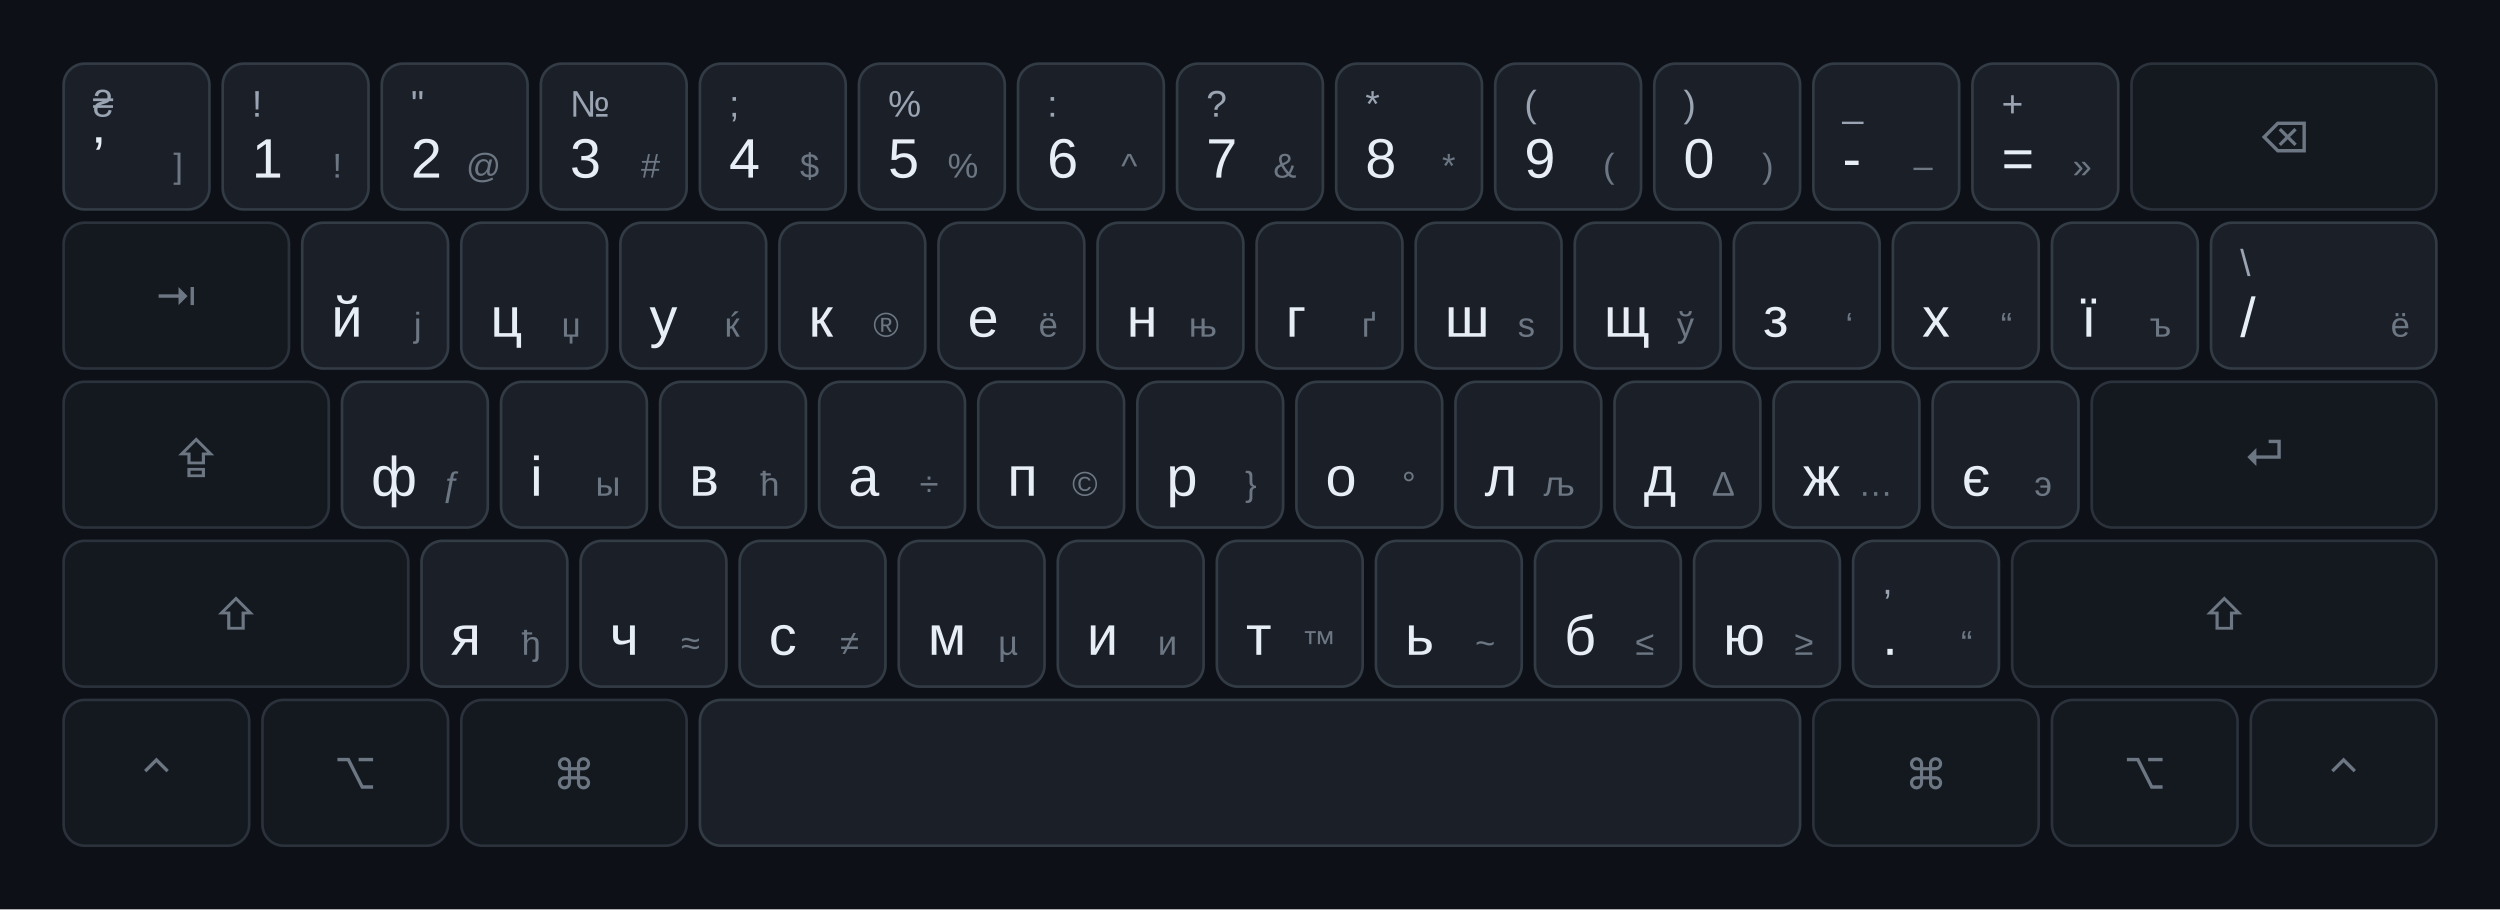
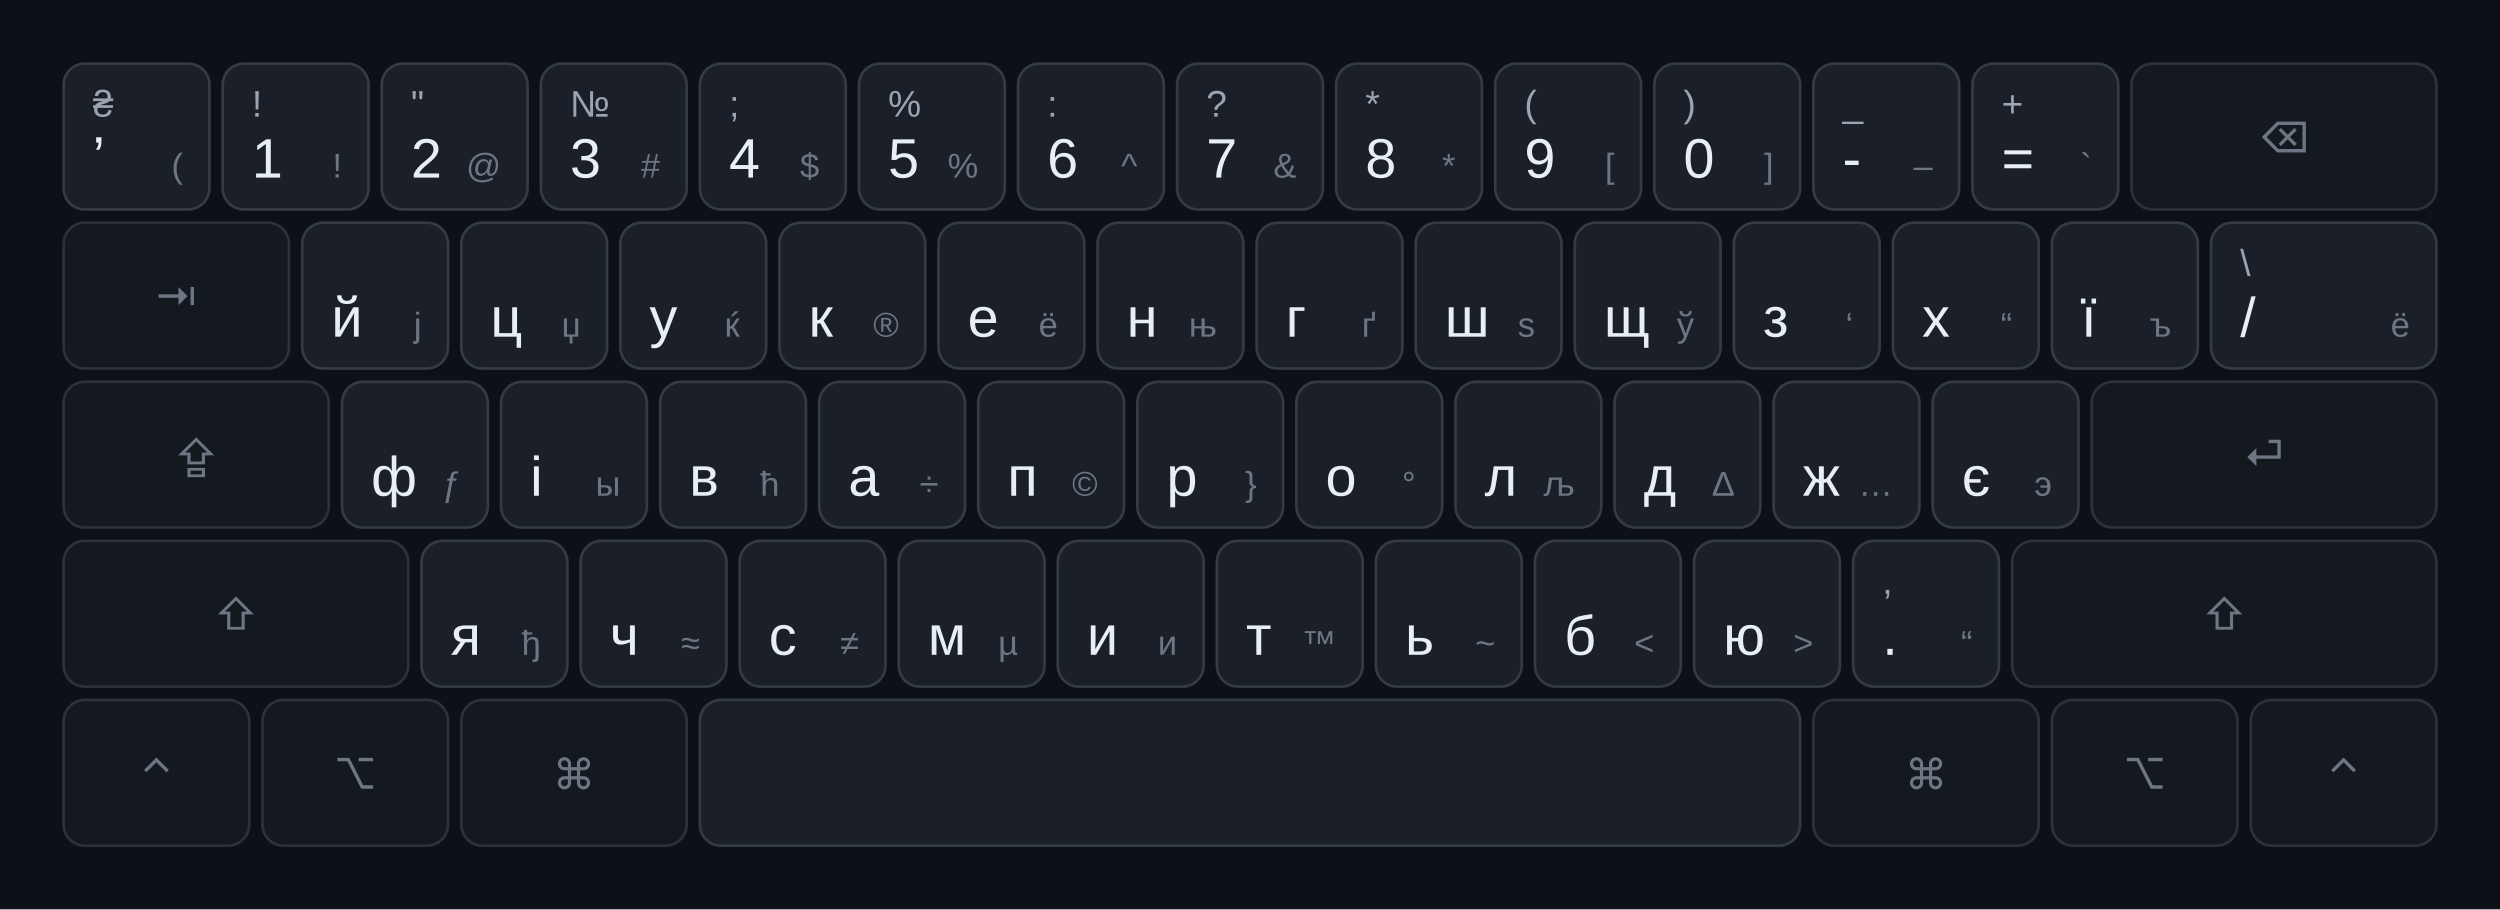
<svg xmlns="http://www.w3.org/2000/svg" width="943" height="343" viewBox="0 0 943 343" font-family="ui-sans-serif, -apple-system, BlinkMacSystemFont, 'SF Pro Text', 'Helvetica Neue', 'Segoe UI', Arial, sans-serif" role="img" aria-label="Ukrainian - Mac PC keyboard diagram: each key shows its unmodified character, its shifted character where it differs, and its option character.">
  <rect width="943" height="343" fill="#0d1117" />
  <rect x="24" y="24" width="55" height="55" rx="8" fill="#1b2028" stroke="#333b45" stroke-width="1" />
  <text x="35" y="67" font-size="21" fill="#e8eef5" text-anchor="start">ʼ</text>
  <text x="35" y="44" font-size="14" fill="#9aa4b2" text-anchor="start">₴</text>
-   <text x="69" y="67" font-size="13" fill="#6d7784" text-anchor="end">]</text>
+   <text x="69" y="67" font-size="13" fill="#6d7784" text-anchor="end">(</text>
  <rect x="84" y="24" width="55" height="55" rx="8" fill="#1b2028" stroke="#333b45" stroke-width="1" />
  <text x="95" y="67" font-size="21" fill="#e8eef5" text-anchor="start">1</text>
  <text x="95" y="44" font-size="14" fill="#9aa4b2" text-anchor="start">!</text>
  <text x="129" y="67" font-size="13" fill="#6d7784" text-anchor="end">!</text>
  <rect x="144" y="24" width="55" height="55" rx="8" fill="#1b2028" stroke="#333b45" stroke-width="1" />
  <text x="155" y="67" font-size="21" fill="#e8eef5" text-anchor="start">2</text>
  <text x="155" y="44" font-size="14" fill="#9aa4b2" text-anchor="start">"</text>
  <text x="189" y="67" font-size="13" fill="#6d7784" text-anchor="end">@</text>
  <rect x="204" y="24" width="55" height="55" rx="8" fill="#1b2028" stroke="#333b45" stroke-width="1" />
  <text x="215" y="67" font-size="21" fill="#e8eef5" text-anchor="start">3</text>
  <text x="215" y="44" font-size="14" fill="#9aa4b2" text-anchor="start">№</text>
  <text x="249" y="67" font-size="13" fill="#6d7784" text-anchor="end">#</text>
  <rect x="264" y="24" width="55" height="55" rx="8" fill="#1b2028" stroke="#333b45" stroke-width="1" />
  <text x="275" y="67" font-size="21" fill="#e8eef5" text-anchor="start">4</text>
  <text x="275" y="44" font-size="14" fill="#9aa4b2" text-anchor="start">;</text>
  <text x="309" y="67" font-size="13" fill="#6d7784" text-anchor="end">$</text>
  <rect x="324" y="24" width="55" height="55" rx="8" fill="#1b2028" stroke="#333b45" stroke-width="1" />
  <text x="335" y="67" font-size="21" fill="#e8eef5" text-anchor="start">5</text>
  <text x="335" y="44" font-size="14" fill="#9aa4b2" text-anchor="start">%</text>
  <text x="369" y="67" font-size="13" fill="#6d7784" text-anchor="end">%</text>
  <rect x="384" y="24" width="55" height="55" rx="8" fill="#1b2028" stroke="#333b45" stroke-width="1" />
  <text x="395" y="67" font-size="21" fill="#e8eef5" text-anchor="start">6</text>
  <text x="395" y="44" font-size="14" fill="#9aa4b2" text-anchor="start">:</text>
  <text x="429" y="67" font-size="13" fill="#6d7784" text-anchor="end">^</text>
  <rect x="444" y="24" width="55" height="55" rx="8" fill="#1b2028" stroke="#333b45" stroke-width="1" />
  <text x="455" y="67" font-size="21" fill="#e8eef5" text-anchor="start">7</text>
  <text x="455" y="44" font-size="14" fill="#9aa4b2" text-anchor="start">?</text>
  <text x="489" y="67" font-size="13" fill="#6d7784" text-anchor="end">&amp;</text>
  <rect x="504" y="24" width="55" height="55" rx="8" fill="#1b2028" stroke="#333b45" stroke-width="1" />
  <text x="515" y="67" font-size="21" fill="#e8eef5" text-anchor="start">8</text>
  <text x="515" y="44" font-size="14" fill="#9aa4b2" text-anchor="start">*</text>
  <text x="549" y="67" font-size="13" fill="#6d7784" text-anchor="end">*</text>
  <rect x="564" y="24" width="55" height="55" rx="8" fill="#1b2028" stroke="#333b45" stroke-width="1" />
  <text x="575" y="67" font-size="21" fill="#e8eef5" text-anchor="start">9</text>
  <text x="575" y="44" font-size="14" fill="#9aa4b2" text-anchor="start">(</text>
-   <text x="609" y="67" font-size="13" fill="#6d7784" text-anchor="end">(</text>
+   <text x="609" y="67" font-size="13" fill="#6d7784" text-anchor="end">[</text>
  <rect x="624" y="24" width="55" height="55" rx="8" fill="#1b2028" stroke="#333b45" stroke-width="1" />
  <text x="635" y="67" font-size="21" fill="#e8eef5" text-anchor="start">0</text>
  <text x="635" y="44" font-size="14" fill="#9aa4b2" text-anchor="start">)</text>
-   <text x="669" y="67" font-size="13" fill="#6d7784" text-anchor="end">)</text>
+   <text x="669" y="67" font-size="13" fill="#6d7784" text-anchor="end">]</text>
  <rect x="684" y="24" width="55" height="55" rx="8" fill="#1b2028" stroke="#333b45" stroke-width="1" />
  <text x="695" y="67" font-size="21" fill="#e8eef5" text-anchor="start">-</text>
  <text x="695" y="44" font-size="14" fill="#9aa4b2" text-anchor="start">_</text>
  <text x="729" y="67" font-size="13" fill="#6d7784" text-anchor="end">–</text>
  <rect x="744" y="24" width="55" height="55" rx="8" fill="#1b2028" stroke="#333b45" stroke-width="1" />
  <text x="755" y="67" font-size="21" fill="#e8eef5" text-anchor="start">=</text>
  <text x="755" y="44" font-size="14" fill="#9aa4b2" text-anchor="start">+</text>
-   <text x="789" y="67" font-size="13" fill="#6d7784" text-anchor="end">»</text>
+   <text x="789" y="67" font-size="13" fill="#6d7784" text-anchor="end">`</text>
  <rect x="804" y="24" width="115" height="55" rx="8" fill="#141920" stroke="#2b323b" stroke-width="1" />
  <text x="861.5" y="57.5" font-size="16" fill="#6d7784" text-anchor="middle">⌫</text>
  <rect x="24" y="84" width="85" height="55" rx="8" fill="#141920" stroke="#2b323b" stroke-width="1" />
  <text x="66.5" y="117.5" font-size="16" fill="#6d7784" text-anchor="middle">⇥</text>
  <rect x="114" y="84" width="55" height="55" rx="8" fill="#1b2028" stroke="#333b45" stroke-width="1" />
  <text x="125" y="127" font-size="21" fill="#e8eef5" text-anchor="start">й</text>
  <text x="159" y="127" font-size="13" fill="#6d7784" text-anchor="end">ј</text>
  <rect x="174" y="84" width="55" height="55" rx="8" fill="#1b2028" stroke="#333b45" stroke-width="1" />
  <text x="185" y="127" font-size="21" fill="#e8eef5" text-anchor="start">ц</text>
  <text x="219" y="127" font-size="13" fill="#6d7784" text-anchor="end">џ</text>
  <rect x="234" y="84" width="55" height="55" rx="8" fill="#1b2028" stroke="#333b45" stroke-width="1" />
  <text x="245" y="127" font-size="21" fill="#e8eef5" text-anchor="start">у</text>
  <text x="279" y="127" font-size="13" fill="#6d7784" text-anchor="end">ќ</text>
  <rect x="294" y="84" width="55" height="55" rx="8" fill="#1b2028" stroke="#333b45" stroke-width="1" />
  <text x="305" y="127" font-size="21" fill="#e8eef5" text-anchor="start">к</text>
  <text x="339" y="127" font-size="13" fill="#6d7784" text-anchor="end">®</text>
  <rect x="354" y="84" width="55" height="55" rx="8" fill="#1b2028" stroke="#333b45" stroke-width="1" />
  <text x="365" y="127" font-size="21" fill="#e8eef5" text-anchor="start">е</text>
  <text x="399" y="127" font-size="13" fill="#6d7784" text-anchor="end">ё</text>
  <rect x="414" y="84" width="55" height="55" rx="8" fill="#1b2028" stroke="#333b45" stroke-width="1" />
  <text x="425" y="127" font-size="21" fill="#e8eef5" text-anchor="start">н</text>
  <text x="459" y="127" font-size="13" fill="#6d7784" text-anchor="end">њ</text>
  <rect x="474" y="84" width="55" height="55" rx="8" fill="#1b2028" stroke="#333b45" stroke-width="1" />
  <text x="485" y="127" font-size="21" fill="#e8eef5" text-anchor="start">г</text>
  <text x="519" y="127" font-size="13" fill="#6d7784" text-anchor="end">ґ</text>
  <rect x="534" y="84" width="55" height="55" rx="8" fill="#1b2028" stroke="#333b45" stroke-width="1" />
  <text x="545" y="127" font-size="21" fill="#e8eef5" text-anchor="start">ш</text>
  <text x="579" y="127" font-size="13" fill="#6d7784" text-anchor="end">ѕ</text>
  <rect x="594" y="84" width="55" height="55" rx="8" fill="#1b2028" stroke="#333b45" stroke-width="1" />
  <text x="605" y="127" font-size="21" fill="#e8eef5" text-anchor="start">щ</text>
  <text x="639" y="127" font-size="13" fill="#6d7784" text-anchor="end">ў</text>
  <rect x="654" y="84" width="55" height="55" rx="8" fill="#1b2028" stroke="#333b45" stroke-width="1" />
  <text x="665" y="127" font-size="21" fill="#e8eef5" text-anchor="start">з</text>
  <text x="699" y="127" font-size="13" fill="#6d7784" text-anchor="end">‘</text>
  <rect x="714" y="84" width="55" height="55" rx="8" fill="#1b2028" stroke="#333b45" stroke-width="1" />
  <text x="725" y="127" font-size="21" fill="#e8eef5" text-anchor="start">х</text>
  <text x="759" y="127" font-size="13" fill="#6d7784" text-anchor="end">“</text>
  <rect x="774" y="84" width="55" height="55" rx="8" fill="#1b2028" stroke="#333b45" stroke-width="1" />
  <text x="785" y="127" font-size="21" fill="#e8eef5" text-anchor="start">ї</text>
  <text x="819" y="127" font-size="13" fill="#6d7784" text-anchor="end">ъ</text>
  <rect x="834" y="84" width="85" height="55" rx="8" fill="#1b2028" stroke="#333b45" stroke-width="1" />
  <text x="845" y="127" font-size="21" fill="#e8eef5" text-anchor="start">/</text>
  <text x="845" y="104" font-size="14" fill="#9aa4b2" text-anchor="start">\</text>
  <text x="909" y="127" font-size="13" fill="#6d7784" text-anchor="end">ё</text>
  <rect x="24" y="144" width="100" height="55" rx="8" fill="#141920" stroke="#2b323b" stroke-width="1" />
  <text x="74" y="177.5" font-size="16" fill="#6d7784" text-anchor="middle">⇪</text>
  <rect x="129" y="144" width="55" height="55" rx="8" fill="#1b2028" stroke="#333b45" stroke-width="1" />
  <text x="140" y="187" font-size="21" fill="#e8eef5" text-anchor="start">ф</text>
  <text x="174" y="187" font-size="13" fill="#6d7784" text-anchor="end">ƒ</text>
  <rect x="189" y="144" width="55" height="55" rx="8" fill="#1b2028" stroke="#333b45" stroke-width="1" />
  <text x="200" y="187" font-size="21" fill="#e8eef5" text-anchor="start">і</text>
  <text x="234" y="187" font-size="13" fill="#6d7784" text-anchor="end">ы</text>
  <rect x="249" y="144" width="55" height="55" rx="8" fill="#1b2028" stroke="#333b45" stroke-width="1" />
  <text x="260" y="187" font-size="21" fill="#e8eef5" text-anchor="start">в</text>
  <text x="294" y="187" font-size="13" fill="#6d7784" text-anchor="end">ћ</text>
  <rect x="309" y="144" width="55" height="55" rx="8" fill="#1b2028" stroke="#333b45" stroke-width="1" />
  <text x="320" y="187" font-size="21" fill="#e8eef5" text-anchor="start">а</text>
  <text x="354" y="187" font-size="13" fill="#6d7784" text-anchor="end">÷</text>
  <rect x="369" y="144" width="55" height="55" rx="8" fill="#1b2028" stroke="#333b45" stroke-width="1" />
  <text x="380" y="187" font-size="21" fill="#e8eef5" text-anchor="start">п</text>
  <text x="414" y="187" font-size="13" fill="#6d7784" text-anchor="end">©</text>
  <rect x="429" y="144" width="55" height="55" rx="8" fill="#1b2028" stroke="#333b45" stroke-width="1" />
  <text x="440" y="187" font-size="21" fill="#e8eef5" text-anchor="start">р</text>
  <text x="474" y="187" font-size="13" fill="#6d7784" text-anchor="end">}</text>
  <rect x="489" y="144" width="55" height="55" rx="8" fill="#1b2028" stroke="#333b45" stroke-width="1" />
  <text x="500" y="187" font-size="21" fill="#e8eef5" text-anchor="start">о</text>
  <text x="534" y="187" font-size="13" fill="#6d7784" text-anchor="end">°</text>
  <rect x="549" y="144" width="55" height="55" rx="8" fill="#1b2028" stroke="#333b45" stroke-width="1" />
  <text x="560" y="187" font-size="21" fill="#e8eef5" text-anchor="start">л</text>
  <text x="594" y="187" font-size="13" fill="#6d7784" text-anchor="end">љ</text>
  <rect x="609" y="144" width="55" height="55" rx="8" fill="#1b2028" stroke="#333b45" stroke-width="1" />
  <text x="620" y="187" font-size="21" fill="#e8eef5" text-anchor="start">д</text>
  <text x="654" y="187" font-size="13" fill="#6d7784" text-anchor="end">∆</text>
  <rect x="669" y="144" width="55" height="55" rx="8" fill="#1b2028" stroke="#333b45" stroke-width="1" />
  <text x="680" y="187" font-size="21" fill="#e8eef5" text-anchor="start">ж</text>
  <text x="714" y="187" font-size="13" fill="#6d7784" text-anchor="end">…</text>
  <rect x="729" y="144" width="55" height="55" rx="8" fill="#1b2028" stroke="#333b45" stroke-width="1" />
  <text x="740" y="187" font-size="21" fill="#e8eef5" text-anchor="start">є</text>
  <text x="774" y="187" font-size="13" fill="#6d7784" text-anchor="end">э</text>
  <rect x="789" y="144" width="130" height="55" rx="8" fill="#141920" stroke="#2b323b" stroke-width="1" />
  <text x="854" y="177.5" font-size="16" fill="#6d7784" text-anchor="middle">⏎</text>
  <rect x="24" y="204" width="130" height="55" rx="8" fill="#141920" stroke="#2b323b" stroke-width="1" />
  <text x="89" y="237.5" font-size="16" fill="#6d7784" text-anchor="middle">⇧</text>
  <rect x="159" y="204" width="55" height="55" rx="8" fill="#1b2028" stroke="#333b45" stroke-width="1" />
  <text x="170" y="247" font-size="21" fill="#e8eef5" text-anchor="start">я</text>
  <text x="204" y="247" font-size="13" fill="#6d7784" text-anchor="end">ђ</text>
  <rect x="219" y="204" width="55" height="55" rx="8" fill="#1b2028" stroke="#333b45" stroke-width="1" />
  <text x="230" y="247" font-size="21" fill="#e8eef5" text-anchor="start">ч</text>
  <text x="264" y="247" font-size="13" fill="#6d7784" text-anchor="end">≈</text>
  <rect x="279" y="204" width="55" height="55" rx="8" fill="#1b2028" stroke="#333b45" stroke-width="1" />
  <text x="290" y="247" font-size="21" fill="#e8eef5" text-anchor="start">с</text>
  <text x="324" y="247" font-size="13" fill="#6d7784" text-anchor="end">≠</text>
  <rect x="339" y="204" width="55" height="55" rx="8" fill="#1b2028" stroke="#333b45" stroke-width="1" />
  <text x="350" y="247" font-size="21" fill="#e8eef5" text-anchor="start">м</text>
  <text x="384" y="247" font-size="13" fill="#6d7784" text-anchor="end">µ</text>
  <rect x="399" y="204" width="55" height="55" rx="8" fill="#1b2028" stroke="#333b45" stroke-width="1" />
  <text x="410" y="247" font-size="21" fill="#e8eef5" text-anchor="start">и</text>
  <text x="444" y="247" font-size="13" fill="#6d7784" text-anchor="end">и</text>
  <rect x="459" y="204" width="55" height="55" rx="8" fill="#1b2028" stroke="#333b45" stroke-width="1" />
  <text x="470" y="247" font-size="21" fill="#e8eef5" text-anchor="start">т</text>
  <text x="504" y="247" font-size="13" fill="#6d7784" text-anchor="end">™</text>
  <rect x="519" y="204" width="55" height="55" rx="8" fill="#1b2028" stroke="#333b45" stroke-width="1" />
  <text x="530" y="247" font-size="21" fill="#e8eef5" text-anchor="start">ь</text>
  <text x="564" y="247" font-size="13" fill="#6d7784" text-anchor="end">~</text>
  <rect x="579" y="204" width="55" height="55" rx="8" fill="#1b2028" stroke="#333b45" stroke-width="1" />
  <text x="590" y="247" font-size="21" fill="#e8eef5" text-anchor="start">б</text>
-   <text x="624" y="247" font-size="13" fill="#6d7784" text-anchor="end">≤</text>
+   <text x="624" y="247" font-size="13" fill="#6d7784" text-anchor="end">&lt;</text>
  <rect x="639" y="204" width="55" height="55" rx="8" fill="#1b2028" stroke="#333b45" stroke-width="1" />
  <text x="650" y="247" font-size="21" fill="#e8eef5" text-anchor="start">ю</text>
-   <text x="684" y="247" font-size="13" fill="#6d7784" text-anchor="end">≥</text>
+   <text x="684" y="247" font-size="13" fill="#6d7784" text-anchor="end">&gt;</text>
  <rect x="699" y="204" width="55" height="55" rx="8" fill="#1b2028" stroke="#333b45" stroke-width="1" />
  <text x="710" y="247" font-size="21" fill="#e8eef5" text-anchor="start">.</text>
  <text x="710" y="224" font-size="14" fill="#9aa4b2" text-anchor="start">,</text>
  <text x="744" y="247" font-size="13" fill="#6d7784" text-anchor="end">“</text>
  <rect x="759" y="204" width="160" height="55" rx="8" fill="#141920" stroke="#2b323b" stroke-width="1" />
  <text x="839" y="237.5" font-size="16" fill="#6d7784" text-anchor="middle">⇧</text>
  <rect x="24" y="264" width="70" height="55" rx="8" fill="#141920" stroke="#2b323b" stroke-width="1" />
  <text x="59" y="297.5" font-size="16" fill="#6d7784" text-anchor="middle">⌃</text>
  <rect x="99" y="264" width="70" height="55" rx="8" fill="#141920" stroke="#2b323b" stroke-width="1" />
  <text x="134" y="297.5" font-size="16" fill="#6d7784" text-anchor="middle">⌥</text>
  <rect x="174" y="264" width="85" height="55" rx="8" fill="#141920" stroke="#2b323b" stroke-width="1" />
  <text x="216.5" y="297.5" font-size="16" fill="#6d7784" text-anchor="middle">⌘</text>
  <rect x="264" y="264" width="415" height="55" rx="8" fill="#1b2028" stroke="#333b45" stroke-width="1" />
  <rect x="684" y="264" width="85" height="55" rx="8" fill="#141920" stroke="#2b323b" stroke-width="1" />
  <text x="726.5" y="297.5" font-size="16" fill="#6d7784" text-anchor="middle">⌘</text>
  <rect x="774" y="264" width="70" height="55" rx="8" fill="#141920" stroke="#2b323b" stroke-width="1" />
  <text x="809" y="297.5" font-size="16" fill="#6d7784" text-anchor="middle">⌥</text>
  <rect x="849" y="264" width="70" height="55" rx="8" fill="#141920" stroke="#2b323b" stroke-width="1" />
  <text x="884" y="297.5" font-size="16" fill="#6d7784" text-anchor="middle">⌃</text>
</svg>
